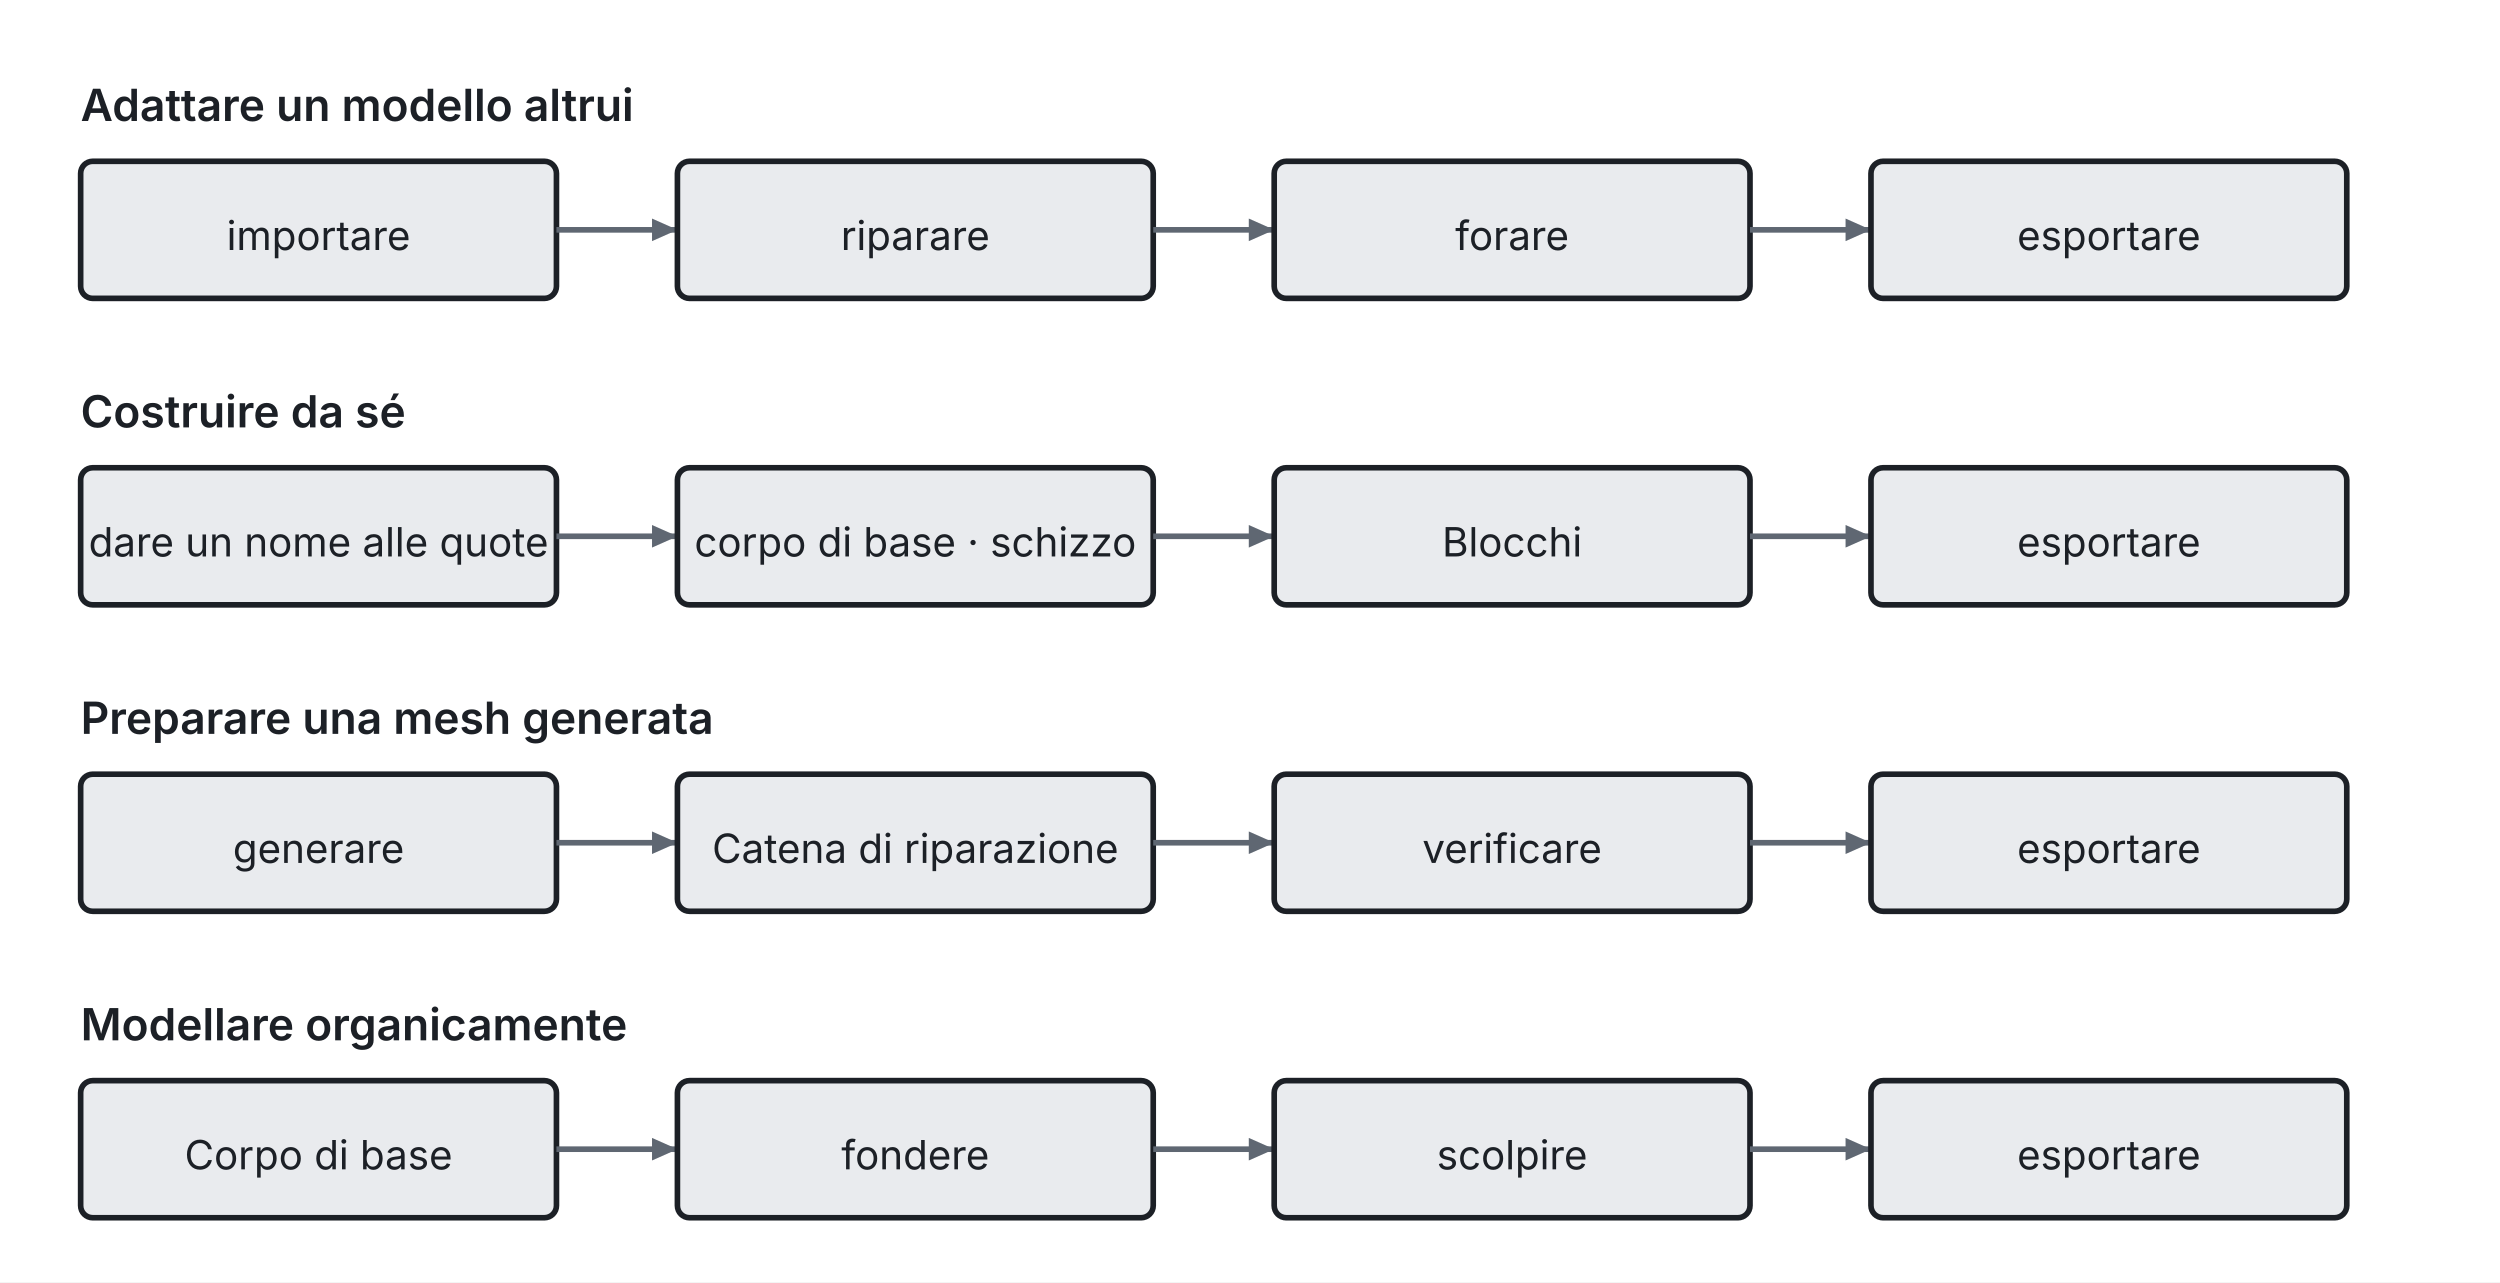
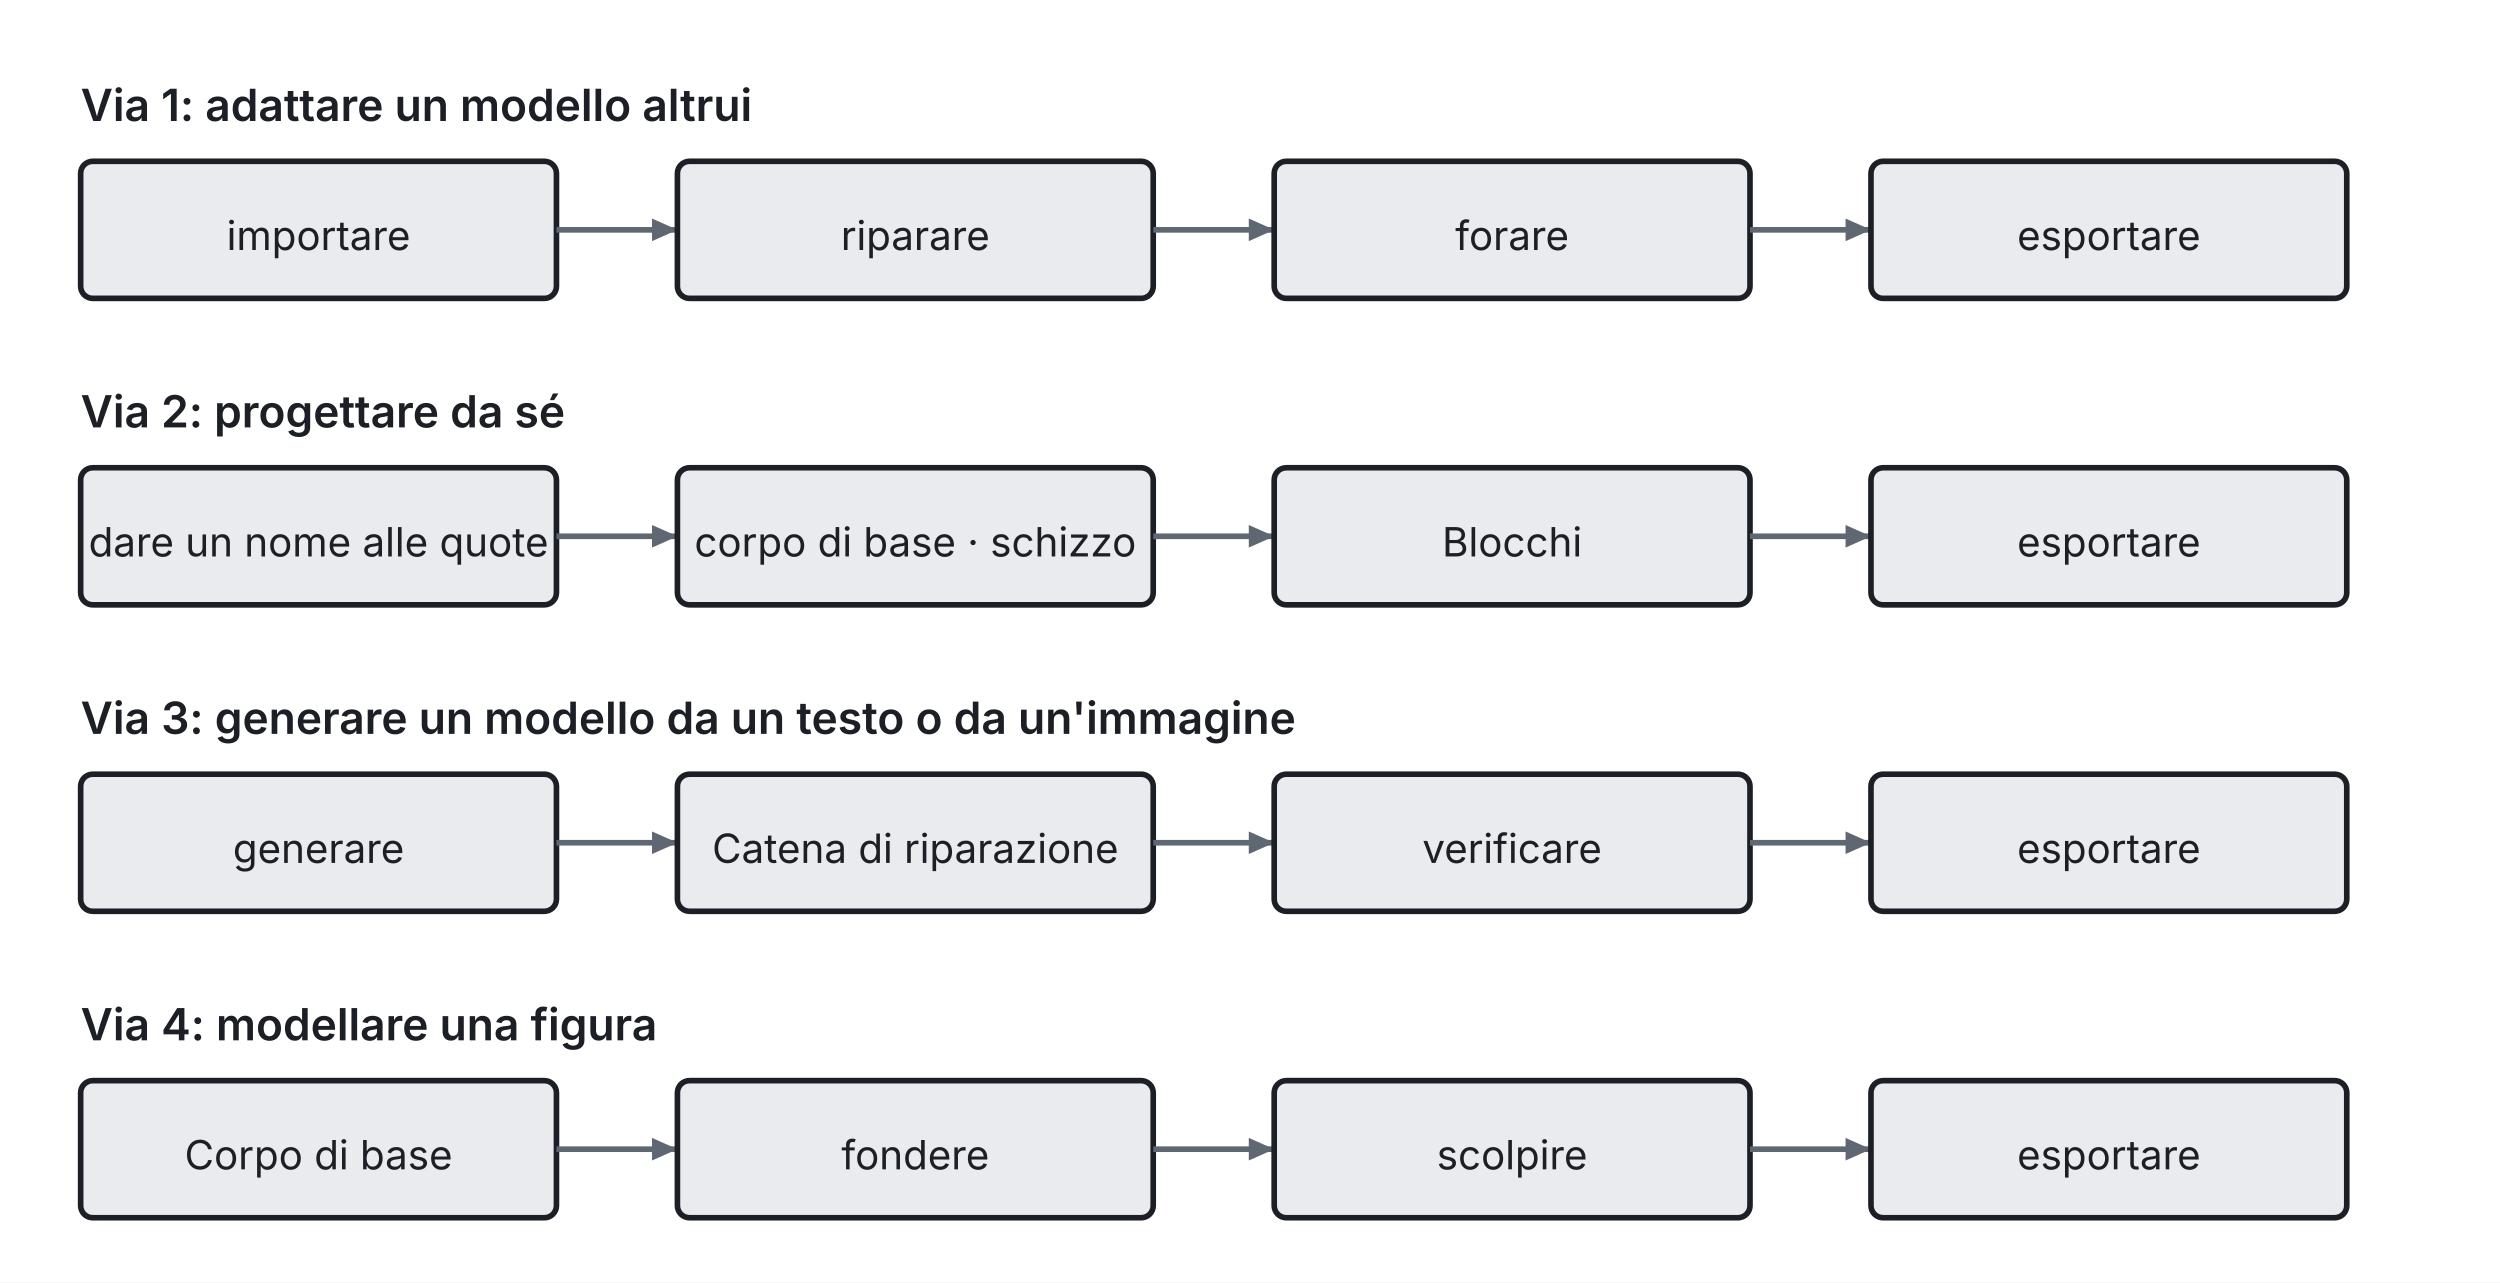
<svg xmlns="http://www.w3.org/2000/svg" viewBox="0 0 620 318" width="620" height="318">
  <defs>
    <marker id="arrow5f6772" viewBox="0 0 10 10" refX="9" refY="5" markerWidth="5" markerHeight="5" orient="auto-start-reverse">
      <path d="M 0 1 L 9 5 L 0 9 z" fill="#5f6772" />
    </marker>
  </defs>
  <rect x="0" y="0" width="620" height="318" fill="#ffffff" />
-   <text x="20" y="30" fill="#1c2026" font-size="11" font-family="system-ui, -apple-system, Segoe UI, sans-serif" text-anchor="start" font-weight="600">Adattare un modello altrui</text>
+   <text x="20" y="30" fill="#1c2026" font-size="11" font-family="system-ui, -apple-system, Segoe UI, sans-serif" text-anchor="start" font-weight="600">Via 1: adattare un modello altrui</text>
  <rect x="20" y="40" width="118" height="34" rx="3" fill="#e9ebee" stroke="#1c2026" stroke-width="1.4" />
  <text x="79" y="62" fill="#1c2026" font-size="10" font-family="system-ui, -apple-system, Segoe UI, sans-serif" text-anchor="middle">importare</text>
  <line x1="138" y1="57" x2="168" y2="57" stroke="#5f6772" stroke-width="1.4" marker-end="url(#arrow5f6772)" />
  <rect x="168" y="40" width="118" height="34" rx="3" fill="#e9ebee" stroke="#1c2026" stroke-width="1.4" />
  <text x="227" y="62" fill="#1c2026" font-size="10" font-family="system-ui, -apple-system, Segoe UI, sans-serif" text-anchor="middle">riparare</text>
  <line x1="286" y1="57" x2="316" y2="57" stroke="#5f6772" stroke-width="1.4" marker-end="url(#arrow5f6772)" />
  <rect x="316" y="40" width="118" height="34" rx="3" fill="#e9ebee" stroke="#1c2026" stroke-width="1.4" />
  <text x="375" y="62" fill="#1c2026" font-size="10" font-family="system-ui, -apple-system, Segoe UI, sans-serif" text-anchor="middle">forare</text>
  <line x1="434" y1="57" x2="464" y2="57" stroke="#5f6772" stroke-width="1.4" marker-end="url(#arrow5f6772)" />
  <rect x="464" y="40" width="118" height="34" rx="3" fill="#e9ebee" stroke="#1c2026" stroke-width="1.4" />
  <text x="523" y="62" fill="#1c2026" font-size="10" font-family="system-ui, -apple-system, Segoe UI, sans-serif" text-anchor="middle">esportare</text>
-   <text x="20" y="106" fill="#1c2026" font-size="11" font-family="system-ui, -apple-system, Segoe UI, sans-serif" text-anchor="start" font-weight="600">Costruire da sé</text>
+   <text x="20" y="106" fill="#1c2026" font-size="11" font-family="system-ui, -apple-system, Segoe UI, sans-serif" text-anchor="start" font-weight="600">Via 2: progettare da sé</text>
  <rect x="20" y="116" width="118" height="34" rx="3" fill="#e9ebee" stroke="#1c2026" stroke-width="1.4" />
  <text x="79" y="138" fill="#1c2026" font-size="10" font-family="system-ui, -apple-system, Segoe UI, sans-serif" text-anchor="middle">dare un nome alle quote</text>
  <line x1="138" y1="133" x2="168" y2="133" stroke="#5f6772" stroke-width="1.4" marker-end="url(#arrow5f6772)" />
  <rect x="168" y="116" width="118" height="34" rx="3" fill="#e9ebee" stroke="#1c2026" stroke-width="1.4" />
  <text x="227" y="138" fill="#1c2026" font-size="10" font-family="system-ui, -apple-system, Segoe UI, sans-serif" text-anchor="middle">corpo di base · schizzo</text>
  <line x1="286" y1="133" x2="316" y2="133" stroke="#5f6772" stroke-width="1.4" marker-end="url(#arrow5f6772)" />
  <rect x="316" y="116" width="118" height="34" rx="3" fill="#e9ebee" stroke="#1c2026" stroke-width="1.4" />
  <text x="375" y="138" fill="#1c2026" font-size="10" font-family="system-ui, -apple-system, Segoe UI, sans-serif" text-anchor="middle">Blocchi</text>
  <line x1="434" y1="133" x2="464" y2="133" stroke="#5f6772" stroke-width="1.4" marker-end="url(#arrow5f6772)" />
  <rect x="464" y="116" width="118" height="34" rx="3" fill="#e9ebee" stroke="#1c2026" stroke-width="1.4" />
  <text x="523" y="138" fill="#1c2026" font-size="10" font-family="system-ui, -apple-system, Segoe UI, sans-serif" text-anchor="middle">esportare</text>
-   <text x="20" y="182" fill="#1c2026" font-size="11" font-family="system-ui, -apple-system, Segoe UI, sans-serif" text-anchor="start" font-weight="600">Preparare una mesh generata</text>
+   <text x="20" y="182" fill="#1c2026" font-size="11" font-family="system-ui, -apple-system, Segoe UI, sans-serif" text-anchor="start" font-weight="600">Via 3: generare un modello da un testo o da un'immagine</text>
  <rect x="20" y="192" width="118" height="34" rx="3" fill="#e9ebee" stroke="#1c2026" stroke-width="1.4" />
  <text x="79" y="214" fill="#1c2026" font-size="10" font-family="system-ui, -apple-system, Segoe UI, sans-serif" text-anchor="middle">generare</text>
  <line x1="138" y1="209" x2="168" y2="209" stroke="#5f6772" stroke-width="1.4" marker-end="url(#arrow5f6772)" />
  <rect x="168" y="192" width="118" height="34" rx="3" fill="#e9ebee" stroke="#1c2026" stroke-width="1.4" />
  <text x="227" y="214" fill="#1c2026" font-size="10" font-family="system-ui, -apple-system, Segoe UI, sans-serif" text-anchor="middle">Catena di riparazione</text>
  <line x1="286" y1="209" x2="316" y2="209" stroke="#5f6772" stroke-width="1.4" marker-end="url(#arrow5f6772)" />
  <rect x="316" y="192" width="118" height="34" rx="3" fill="#e9ebee" stroke="#1c2026" stroke-width="1.4" />
  <text x="375" y="214" fill="#1c2026" font-size="10" font-family="system-ui, -apple-system, Segoe UI, sans-serif" text-anchor="middle">verificare</text>
  <line x1="434" y1="209" x2="464" y2="209" stroke="#5f6772" stroke-width="1.4" marker-end="url(#arrow5f6772)" />
  <rect x="464" y="192" width="118" height="34" rx="3" fill="#e9ebee" stroke="#1c2026" stroke-width="1.4" />
  <text x="523" y="214" fill="#1c2026" font-size="10" font-family="system-ui, -apple-system, Segoe UI, sans-serif" text-anchor="middle">esportare</text>
-   <text x="20" y="258" fill="#1c2026" font-size="11" font-family="system-ui, -apple-system, Segoe UI, sans-serif" text-anchor="start" font-weight="600">Modellare organicamente</text>
+   <text x="20" y="258" fill="#1c2026" font-size="11" font-family="system-ui, -apple-system, Segoe UI, sans-serif" text-anchor="start" font-weight="600">Via 4: modellare una figura</text>
  <rect x="20" y="268" width="118" height="34" rx="3" fill="#e9ebee" stroke="#1c2026" stroke-width="1.4" />
  <text x="79" y="290" fill="#1c2026" font-size="10" font-family="system-ui, -apple-system, Segoe UI, sans-serif" text-anchor="middle">Corpo di base</text>
  <line x1="138" y1="285" x2="168" y2="285" stroke="#5f6772" stroke-width="1.4" marker-end="url(#arrow5f6772)" />
  <rect x="168" y="268" width="118" height="34" rx="3" fill="#e9ebee" stroke="#1c2026" stroke-width="1.4" />
  <text x="227" y="290" fill="#1c2026" font-size="10" font-family="system-ui, -apple-system, Segoe UI, sans-serif" text-anchor="middle">fondere</text>
  <line x1="286" y1="285" x2="316" y2="285" stroke="#5f6772" stroke-width="1.4" marker-end="url(#arrow5f6772)" />
  <rect x="316" y="268" width="118" height="34" rx="3" fill="#e9ebee" stroke="#1c2026" stroke-width="1.4" />
  <text x="375" y="290" fill="#1c2026" font-size="10" font-family="system-ui, -apple-system, Segoe UI, sans-serif" text-anchor="middle">scolpire</text>
  <line x1="434" y1="285" x2="464" y2="285" stroke="#5f6772" stroke-width="1.4" marker-end="url(#arrow5f6772)" />
  <rect x="464" y="268" width="118" height="34" rx="3" fill="#e9ebee" stroke="#1c2026" stroke-width="1.4" />
  <text x="523" y="290" fill="#1c2026" font-size="10" font-family="system-ui, -apple-system, Segoe UI, sans-serif" text-anchor="middle">esportare</text>
</svg>
